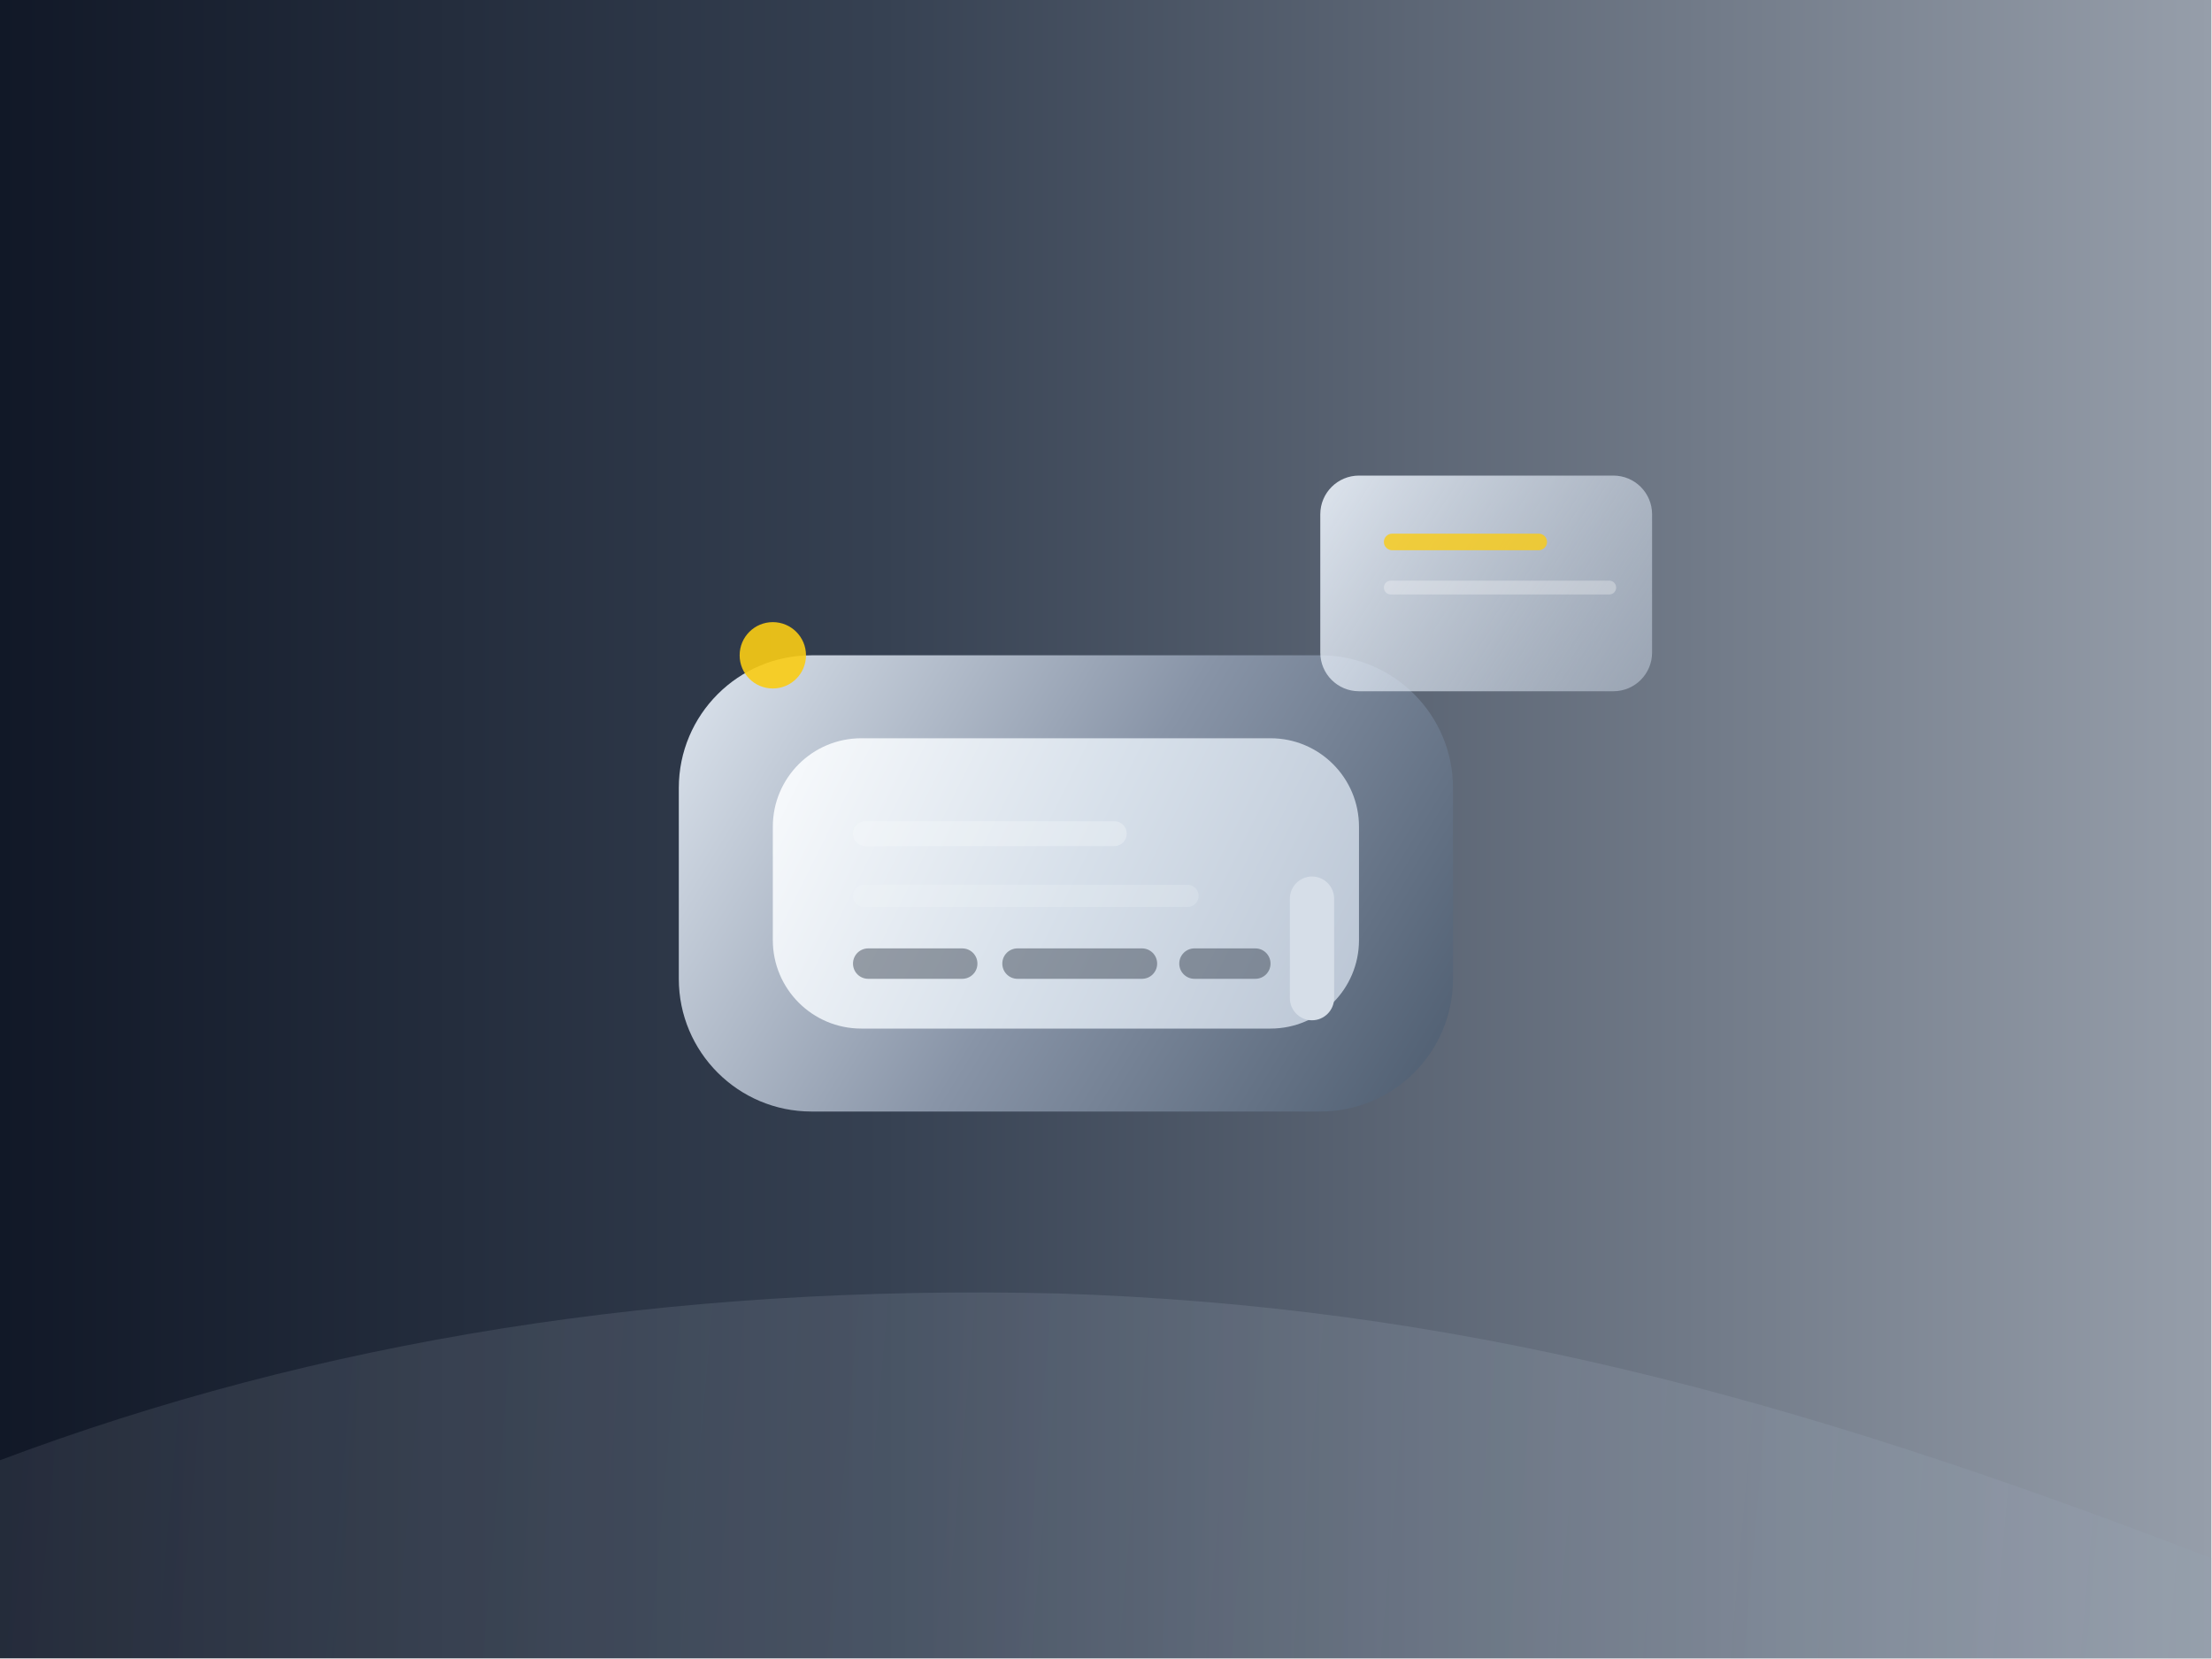
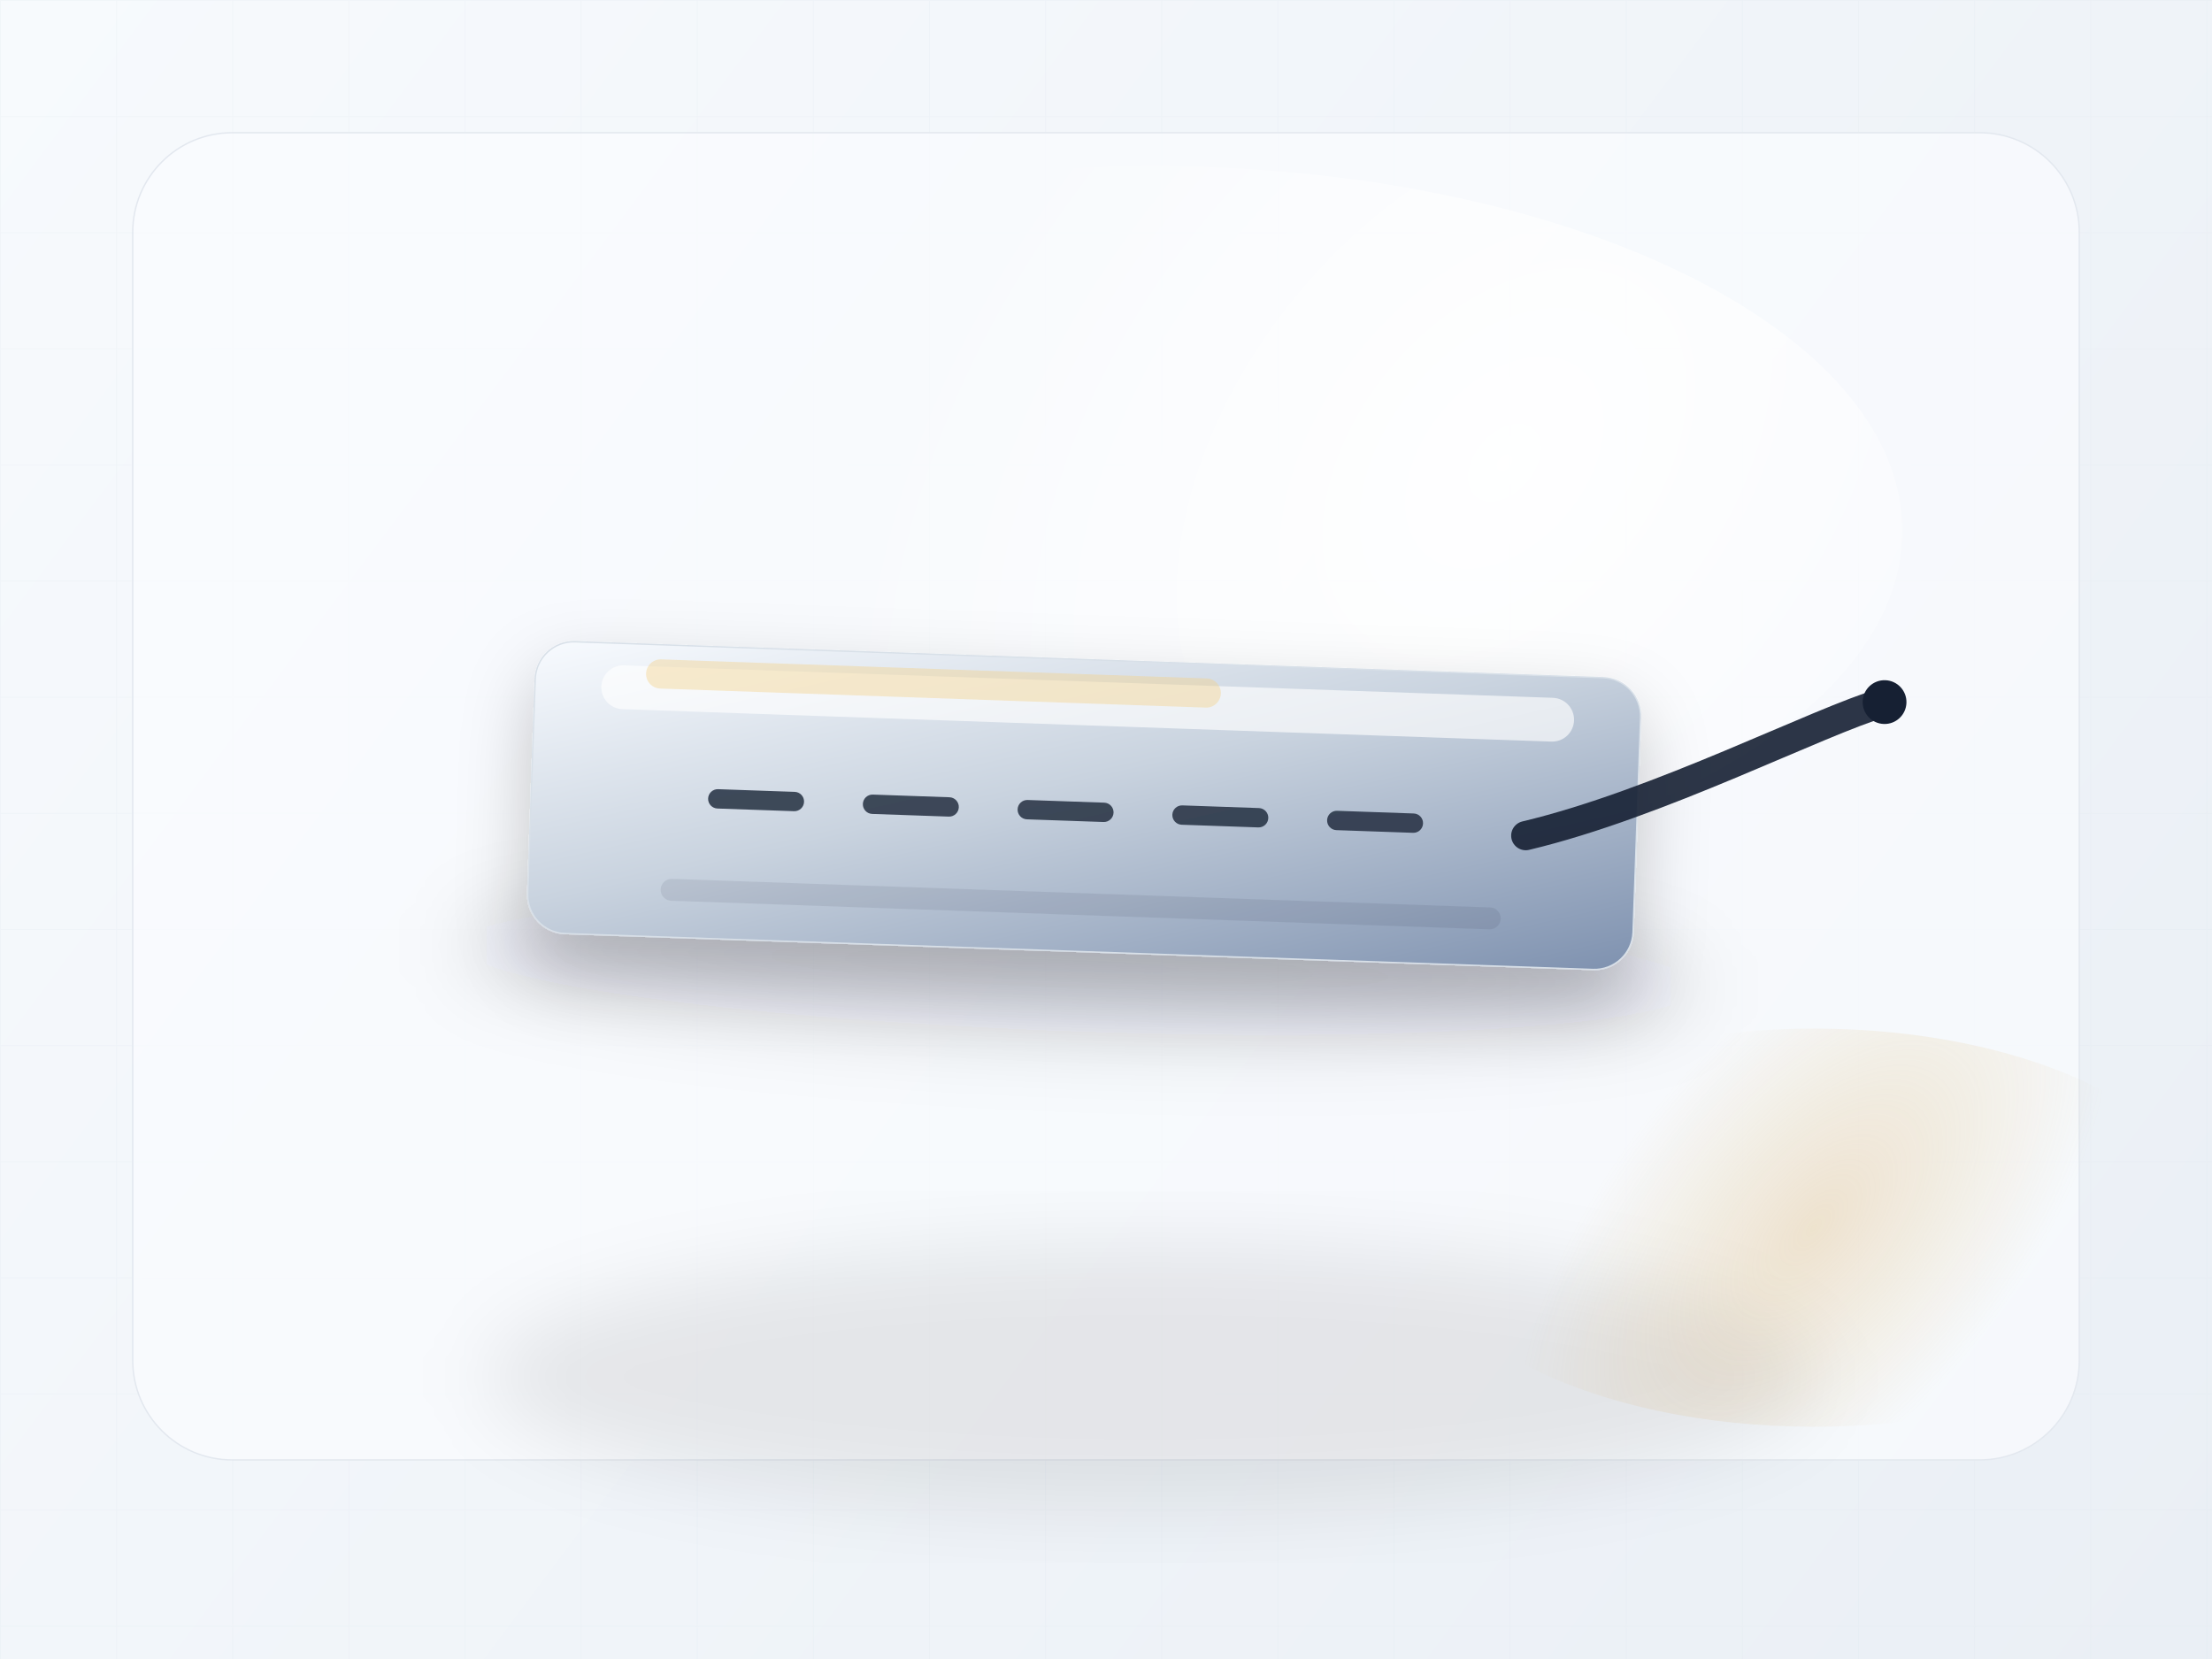
- <svg xmlns="http://www.w3.org/2000/svg" id="Layer_1" version="1.1" viewBox="0 0 1600 1200">
+ <svg xmlns="http://www.w3.org/2000/svg" width="1600" height="1200" viewBox="0 0 1600 1200" fill="none">
  <defs>
-     <style>
-       .st0 {
-         fill: url(#linear-gradient2);
-       }
- 
-       .st1 {
-         fill: url(#linear-gradient1);
-       }
- 
-       .st2 {
-         fill: url(#linear-gradient3);
-       }
- 
-       .st3 {
-         fill: url(#linear-gradient4);
-       }
- 
-       .st4 {
-         fill-opacity: .2;
-       }
- 
-       .st4, .st5 {
-         fill: #f8fafc;
-       }
- 
-       .st5, .st6 {
-         fill-opacity: .3;
-       }
- 
-       .st7 {
-         fill: #172131;
-         fill-opacity: .4;
-       }
- 
-       .st8 {
-         fill: url(#linear-gradient);
-       }
- 
-       .st9 {
-         fill-opacity: .9;
-       }
- 
-       .st9, .st10 {
-         fill: #facc15;
-       }
- 
-       .st10 {
-         fill-opacity: .8;
-       }
- 
-       .st11 {
-         fill: #d6dee8;
-       }
- 
-       .st6 {
-         fill: #fff;
-       }
-     </style>
-     <linearGradient id="linear-gradient" x1="-.5" y1="599.5" x2="1599.5" y2="599.5" gradientUnits="userSpaceOnUse">
-       <stop offset="0" stop-color="#111827" />
-       <stop offset=".4" stop-color="#364152" />
-       <stop offset="1" stop-color="#969eaa" />
+     <linearGradient id="compare-multimedia-bg" x1="0" y1="0" x2="1600" y2="1200" gradientUnits="userSpaceOnUse">
+       <stop offset="0" stop-color="#F7FAFD" />
+       <stop offset="1" stop-color="#EAEFF5" />
    </linearGradient>
-     <linearGradient id="linear-gradient1" x1="1.7" y1="168.1" x2="1601.7" y2="24.5" gradientTransform="translate(0 1200) scale(1 -1)" gradientUnits="userSpaceOnUse">
-       <stop offset="0" stop-color="#d5dde9" stop-opacity=".1" />
-       <stop offset="1" stop-color="#95a4b6" stop-opacity=".2" />
+     <radialGradient id="compare-multimedia-glow" cx="0" cy="0" r="1" gradientUnits="userSpaceOnUse" gradientTransform="translate(1088 336) rotate(130) scale(608 408)">
+       <stop stop-color="#FFFFFF" stop-opacity="0.95" />
+       <stop offset="1" stop-color="#FFFFFF" stop-opacity="0" />
+     </radialGradient>
+     <radialGradient id="compare-multimedia-amber" cx="0" cy="0" r="1" gradientUnits="userSpaceOnUse" gradientTransform="translate(1312 888) rotate(130) scale(288 144)">
+       <stop stop-color="#D7A24B" stop-opacity="0.26" />
+       <stop offset="1" stop-color="#D7A24B" stop-opacity="0" />
+     </radialGradient>
+     <linearGradient id="compare-multimedia-panel" x1="0" y1="0" x2="0" y2="1">
+       <stop stop-color="#FFFFFF" />
+       <stop offset="1" stop-color="#EEF3F8" />
    </linearGradient>
-     <linearGradient id="linear-gradient2" x1="520.6" y1="715.8" x2="1028.6" y2="401.8" gradientTransform="translate(0 1200) scale(1 -1)" gradientUnits="userSpaceOnUse">
-       <stop offset="0" stop-color="#d6dee8" />
-       <stop offset=".5" stop-color="#8894a7" />
-       <stop offset="1" stop-color="#516073" />
+     <linearGradient id="compare-multimedia-metal" x1="0" y1="0" x2="1" y2="1">
+       <stop stop-color="#F8FBFF" />
+       <stop offset="0.45" stop-color="#C9D3DF" />
+       <stop offset="1" stop-color="#7E91AF" />
    </linearGradient>
-     <linearGradient id="linear-gradient3" x1="559" y1="666" x2="983" y2="456" gradientTransform="translate(0 1200) scale(1 -1)" gradientUnits="userSpaceOnUse">
-       <stop offset="0" stop-color="#f9fbfd" />
-       <stop offset=".5" stop-color="#d7e0ea" />
-       <stop offset="1" stop-color="#bac5d4" />
+     <linearGradient id="compare-multimedia-metal-dark" x1="0" y1="0" x2="1" y2="1">
+       <stop stop-color="#3B4758" />
+       <stop offset="1" stop-color="#111827" />
    </linearGradient>
-     <linearGradient id="linear-gradient4" x1="968.4" y1="848.1" x2="1190.4" y2="702.1" gradientTransform="translate(0 1200) scale(1 -1)" gradientUnits="userSpaceOnUse">
-       <stop offset="0" stop-color="#e7eef7" stop-opacity=".9" />
-       <stop offset="1" stop-color="#c9d4e3" stop-opacity=".5" />
-     </linearGradient>
+     <filter id="compare-multimedia-blur" x="-20%" y="-20%" width="140%" height="140%">
+       <feGaussianBlur stdDeviation="28" />
+     </filter>
+     <filter id="compare-multimedia-shadow" x="-40%" y="-40%" width="180%" height="200%">
+       <feDropShadow dx="0" dy="24" stdDeviation="26" flood-color="#000814" flood-opacity="0.22" />
+     </filter>
+     <pattern id="compare-multimedia-grid" width="84" height="84" patternUnits="userSpaceOnUse">
+       <path d="M84 0H0V84" stroke="#D9E1EA" stroke-opacity=".4" stroke-width="1" />
+     </pattern>
  </defs>
-   <rect class="st8" x="-.5" y="-.5" width="1600" height="1200" />
-   <path class="st1" d="M-.5,1056.4c230.2-86.6,483.2-127.6,765.8-120.8,284.9,9.1,526.5,72.9,834.2,191.5v72.9H-.5v-143.6Z" />
-   <g>
-     <rect class="st0" x="491" y="474" width="560" height="330" rx="96" ry="96" />
-     <rect class="st2" x="559" y="534" width="424" height="210" rx="64" ry="64" />
-     <path class="st5" d="M626,594h180c5,0,9,4,9,9h0c0,5-4,9-9,9h-180c-5,0-9-4-9-9h0c0-5,4-9,9-9Z" />
-     <path class="st4" d="M625,640h234c4.4,0,8,3.6,8,8h0c0,4.4-3.6,8-8,8h-234c-4.4,0-8-3.6-8-8h0c0-4.4,3.6-8,8-8Z" />
-     <path class="st7" d="M628,686h68c6.1,0,11,4.9,11,11h0c0,6.1-4.9,11-11,11h-68c-6.1,0-11-4.9-11-11h0c0-6.1,4.9-11,11-11Z" />
-     <path class="st7" d="M736,686h90c6.1,0,11,4.9,11,11h0c0,6.1-4.9,11-11,11h-90c-6.1,0-11-4.9-11-11h0c0-6.1,4.9-11,11-11Z" />
-     <path class="st7" d="M864,686h44c6.1,0,11,4.9,11,11h0c0,6.1-4.9,11-11,11h-44c-6.1,0-11-4.9-11-11h0c0-6.1,4.9-11,11-11Z" />
-     <path class="st11" d="M949,634h0c8.8,0,16,7.2,16,16v72c0,8.8-7.2,16-16,16h0c-8.8,0-16-7.2-16-16v-72c0-8.8,7.2-16,16-16Z" />
+   <rect width="1600" height="1200" fill="url(#compare-multimedia-bg)" />
+   <rect width="1600" height="1200" fill="url(#compare-multimedia-grid)" opacity=".55" />
+   <rect x="96" y="96" width="1408" height="960" rx="72" fill="#FBFDFF" fill-opacity=".68" stroke="#E3E8EF" stroke-opacity="1" />
+   <ellipse cx="832" cy="996" rx="480" ry="96" fill="#0B1120" fill-opacity=".08" filter="url(#compare-multimedia-blur)" />
+   <ellipse cx="832" cy="384" rx="544" ry="264" fill="url(#compare-multimedia-glow)" />
+   <ellipse cx="1312" cy="888" rx="288" ry="144" fill="url(#compare-multimedia-amber)" />
+   <g transform="translate(384 456) rotate(2 400 132)">
+     <ellipse cx="400" cy="242.88" rx="448" ry="47.52" fill="#0B1120" fill-opacity=".16" filter="url(#compare-multimedia-blur)" />
+     <g filter="url(#compare-multimedia-shadow)">
+       <rect x="0" y="21.12" width="800" height="211.2" rx="28" fill="url(#compare-multimedia-metal)" stroke="#D8E0E8" />
+       <rect x="48" y="36.96" width="704" height="31.68" rx="15.84" fill="rgba(255,255,255,.8)" opacity=".8" />
+       <rect x="80" y="31.68" width="416" height="21.12" rx="10.56" fill="#F4D28A" opacity=".42" />
+       <rect x="96" y="190.08" width="608" height="15.84" rx="7.92" fill="rgba(15,23,42,.08)" />
+       <rect x="128" y="124.08" width="69.44" height="14" rx="7" fill="#1E293B" fill-opacity=".82" />
+       <rect x="240" y="124.08" width="69.44" height="14" rx="7" fill="#1E293B" fill-opacity=".82" />
+       <rect x="352" y="124.08" width="69.44" height="14" rx="7" fill="#1E293B" fill-opacity=".82" />
+       <rect x="464" y="124.08" width="69.44" height="14" rx="7" fill="#1E293B" fill-opacity=".82" />
+       <rect x="576" y="124.08" width="69.44" height="14" rx="7" fill="#1E293B" fill-opacity=".82" />
+     </g>
+     <path d="M720 137.28 C 816 110.88, 928 47.52, 976 31.68" stroke="#162033" stroke-width="21.12" stroke-linecap="round" opacity=".9" />
+     <circle cx="976" cy="31.68" r="15.84" fill="#162033" />
  </g>
-   <g>
-     <rect class="st3" x="955" y="344" width="240" height="156" rx="28" ry="28" />
-     <path class="st10" d="M1007,386h106c3.3,0,6,2.7,6,6h0c0,3.3-2.7,6-6,6h-106c-3.3,0-6-2.7-6-6h0c0-3.3,2.7-6,6-6Z" />
-     <path class="st6" d="M1006,420h158c2.8,0,5,2.2,5,5h0c0,2.8-2.2,5-5,5h-158c-2.8,0-5-2.2-5-5h0c0-2.8,2.2-5,5-5Z" />
-   </g>
-   <circle class="st9" cx="559" cy="474" r="24" />
</svg>
